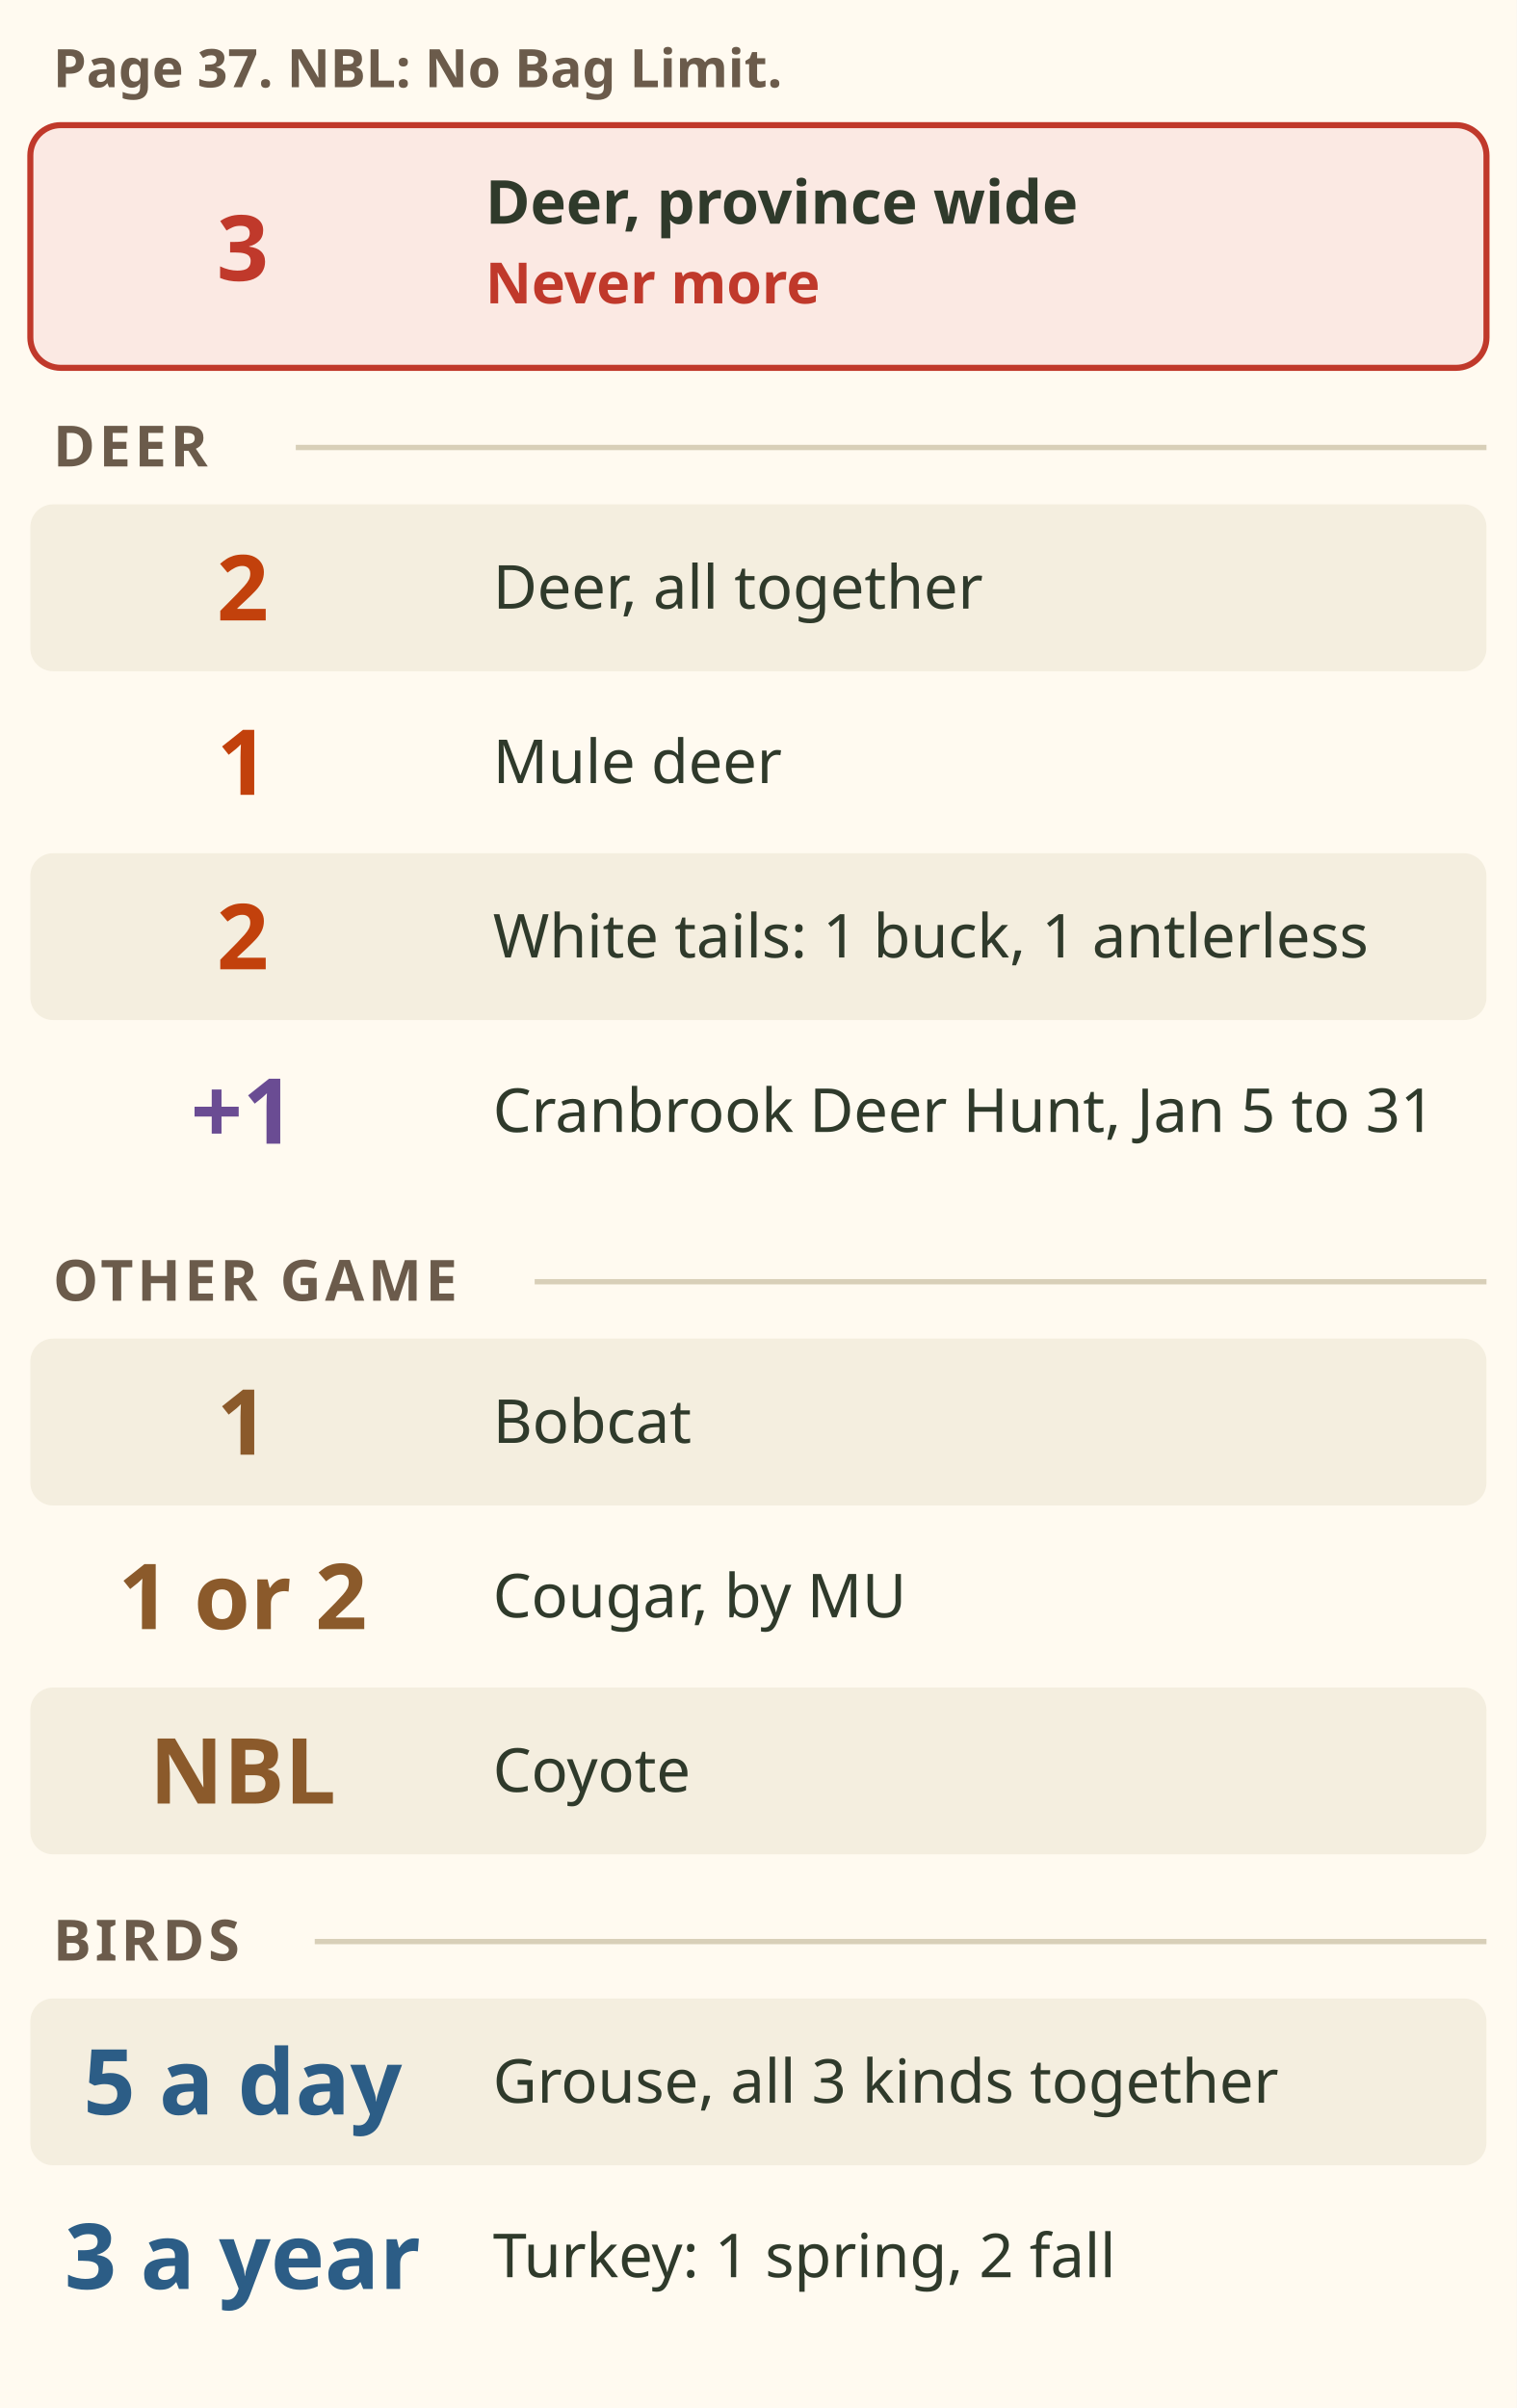
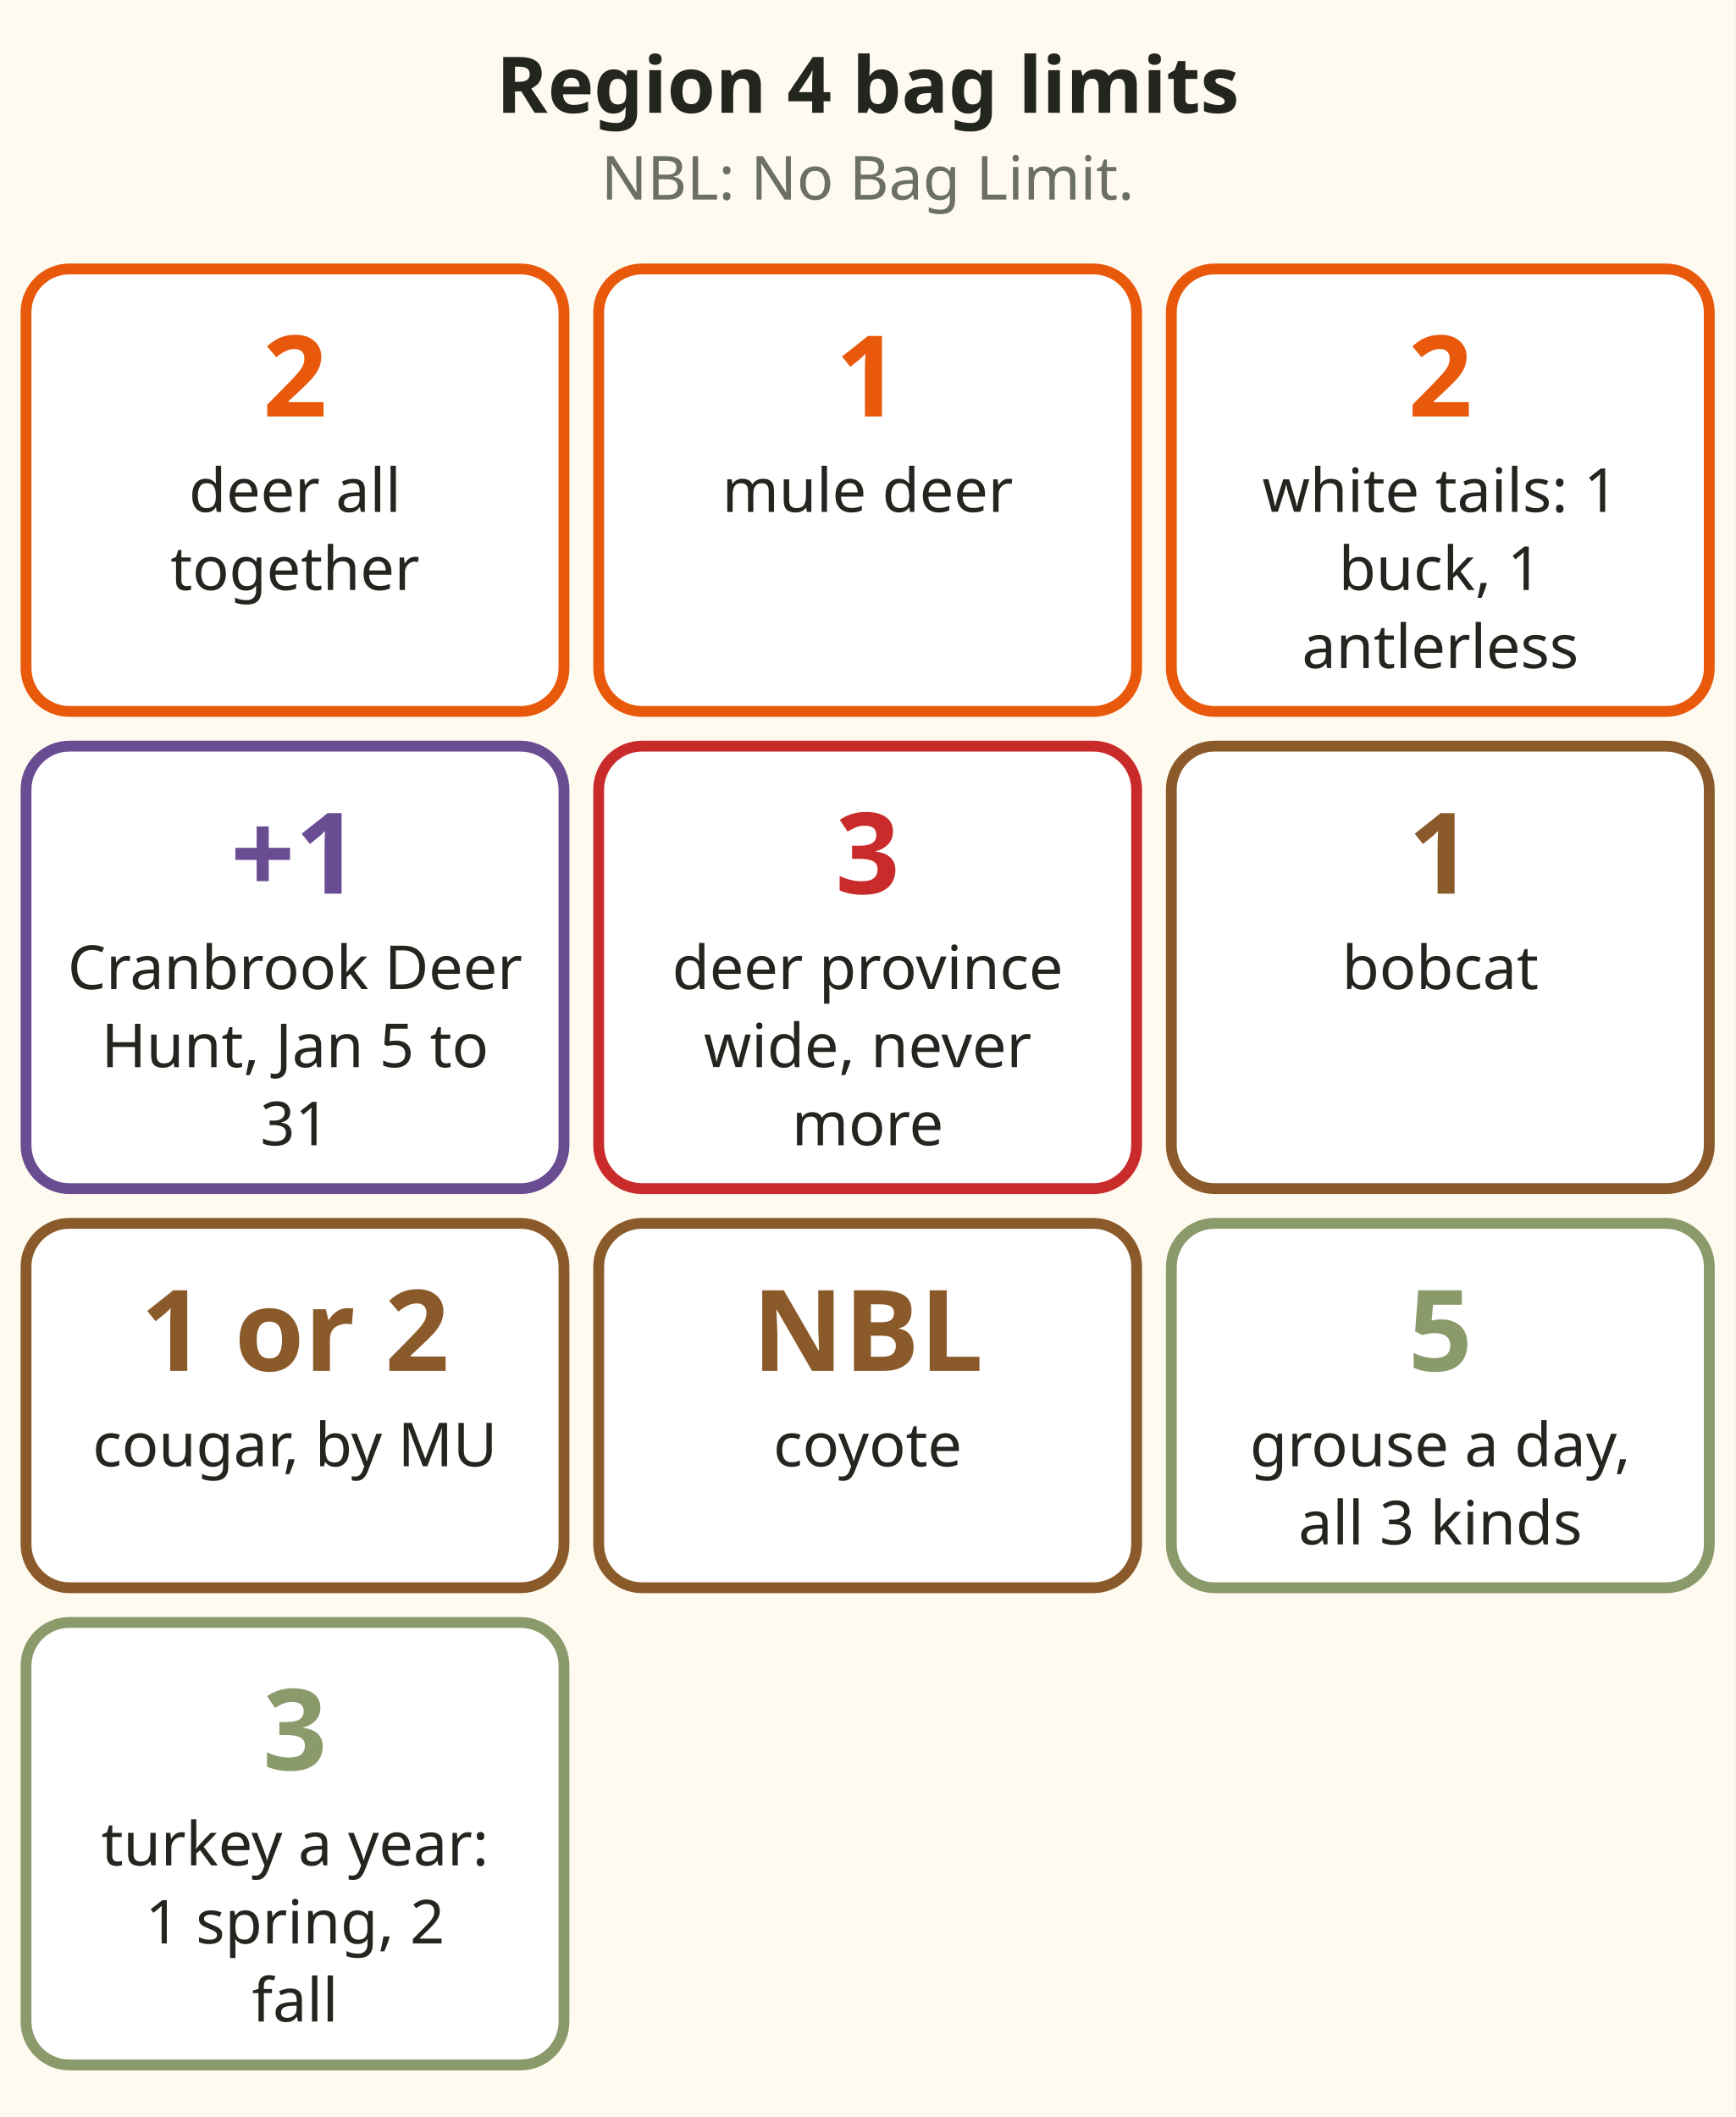
- <svg xmlns="http://www.w3.org/2000/svg" viewBox="0 0 400 635" font-family="sans-serif" role="img" aria-label="Region 4 bag limits, synopsis page 37. NBL means No Bag Limit. Never more than 3 deer province wide. Deer, all together: 2. Mule deer: 1. White tailed deer: 2, one buck and one antlerless. Plus 1 deer of either species and sex in the Cranbrook Deer Hunt, 5 to 31 January. Bobcat: 1. Cougar: 1 or 2 depending on the Management Unit. Coyote: no bag limit. Grouse: 5 a day for all three kinds together. Turkey: 3 a year, 1 in spring and 2 in fall.">
-   <rect width="400" height="635" fill="#fffaf0" />
-   <text x="14" y="23" font-size="14" font-weight="bold" fill="#6b5b4b">Page 37. NBL: No Bag Limit.</text>
-   <rect x="8" y="33" width="384" height="64" rx="8" fill="#fbe9e3" stroke="#c0392b" stroke-width="1.6" />
-   <text x="64" y="74" font-size="24" font-weight="bold" fill="#c0392b" text-anchor="middle">3</text>
-   <text x="128" y="59" font-size="16" font-weight="bold" fill="#2f3a2b">Deer, province wide</text>
-   <text x="128" y="80" font-size="15" font-weight="bold" fill="#c0392b">Never more</text>
-   <text x="14" y="123" font-size="15" font-weight="bold" fill="#6b5b4b" letter-spacing="1">DEER</text>
-   <line x1="78" y1="118" x2="392" y2="118" stroke="#d8cfb8" stroke-width="1.4" />
-   <rect x="8" y="133" width="384" height="44" rx="6" fill="#f4eedf" />
-   <text x="64" y="163.6" font-size="24" font-weight="bold" fill="#c2410c" text-anchor="middle">2</text>
-   <text x="130" y="160.5" font-size="16" fill="#2f3a2b">Deer, all together</text>
-   <text x="64" y="209.6" font-size="24" font-weight="bold" fill="#c2410c" text-anchor="middle">1</text>
-   <text x="130" y="206.5" font-size="16" fill="#2f3a2b">Mule deer</text>
-   <rect x="8" y="225" width="384" height="44" rx="6" fill="#f4eedf" />
-   <text x="64" y="255.6" font-size="24" font-weight="bold" fill="#c2410c" text-anchor="middle">2</text>
-   <text x="130" y="252.5" font-size="16" fill="#2f3a2b">White tails: 1 buck, 1 antlerless</text>
-   <text x="64" y="301.6" font-size="24" font-weight="bold" fill="#6a4c93" text-anchor="middle">+1</text>
-   <text x="130" y="298.5" font-size="16" fill="#2f3a2b">Cranbrook Deer Hunt, Jan 5 to 31</text>
-   <text x="14" y="343" font-size="15" font-weight="bold" fill="#6b5b4b" letter-spacing="1">OTHER GAME</text>
-   <line x1="141" y1="338" x2="392" y2="338" stroke="#d8cfb8" stroke-width="1.4" />
-   <rect x="8" y="353" width="384" height="44" rx="6" fill="#f4eedf" />
-   <text x="64" y="383.6" font-size="24" font-weight="bold" fill="#8b5a2b" text-anchor="middle">1</text>
-   <text x="130" y="380.5" font-size="16" fill="#2f3a2b">Bobcat</text>
-   <text x="64" y="429.6" font-size="24" font-weight="bold" fill="#8b5a2b" text-anchor="middle">1 or 2</text>
-   <text x="130" y="426.5" font-size="16" fill="#2f3a2b">Cougar, by MU</text>
-   <rect x="8" y="445" width="384" height="44" rx="6" fill="#f4eedf" />
-   <text x="64" y="475.6" font-size="24" font-weight="bold" fill="#8b5a2b" text-anchor="middle">NBL</text>
-   <text x="130" y="472.5" font-size="16" fill="#2f3a2b">Coyote</text>
-   <text x="14" y="517" font-size="15" font-weight="bold" fill="#6b5b4b" letter-spacing="1">BIRDS</text>
-   <line x1="83" y1="512" x2="392" y2="512" stroke="#d8cfb8" stroke-width="1.4" />
-   <rect x="8" y="527" width="384" height="44" rx="6" fill="#f4eedf" />
-   <text x="64" y="557.6" font-size="24" font-weight="bold" fill="#2c5d86" text-anchor="middle">5 a day</text>
-   <text x="130" y="554.5" font-size="16" fill="#2f3a2b">Grouse, all 3 kinds together</text>
-   <text x="64" y="603.6" font-size="24" font-weight="bold" fill="#2c5d86" text-anchor="middle">3 a year</text>
-   <text x="130" y="600.5" font-size="16" fill="#2f3a2b">Turkey: 1 spring, 2 fall</text>
+ <svg xmlns="http://www.w3.org/2000/svg" viewBox="0 0 400 488" role="img" aria-label="Tiles: Region 4 bag limits. Deer all together 2. Mule deer 1. White tailed deer 2, one buck and one antlerless. Plus 1 deer of either species and sex in the Cranbrook Deer Hunt, 5 to 31 January. Never more than 3 deer province wide. Bobcat 1. Cougar 1 or 2 depending on the Management Unit. Coyote no bag limit. Grouse 5 a day for all three kinds together. Turkey 3 a year: 1 in spring, 2 in fall." font-family="sans-serif">
+   <rect x="0" y="0" width="400" height="488" fill="#fffaf0" />
+   <text x="200" y="26" font-size="18" fill="#23261f" text-anchor="middle" font-weight="bold">Region 4 bag limits</text>
+   <text x="200" y="46" font-size="14" fill="#6b6f66" text-anchor="middle">NBL: No Bag Limit.</text>
+   <rect x="6" y="62" width="124" height="102" rx="10" fill="#ffffff" stroke="#e8590c" stroke-width="2.5" />
+   <text x="68" y="96" font-size="26" fill="#e8590c" text-anchor="middle" font-weight="bold">2</text>
+   <text x="68" y="118" font-size="14" fill="#23261f" text-anchor="middle">deer all</text>
+   <text x="68" y="136" font-size="14" fill="#23261f" text-anchor="middle">together</text>
+   <rect x="138" y="62" width="124" height="102" rx="10" fill="#ffffff" stroke="#e8590c" stroke-width="2.5" />
+   <text x="200" y="96" font-size="26" fill="#e8590c" text-anchor="middle" font-weight="bold">1</text>
+   <text x="200" y="118" font-size="14" fill="#23261f" text-anchor="middle">mule deer</text>
+   <rect x="270" y="62" width="124" height="102" rx="10" fill="#ffffff" stroke="#e8590c" stroke-width="2.5" />
+   <text x="332" y="96" font-size="26" fill="#e8590c" text-anchor="middle" font-weight="bold">2</text>
+   <text x="332" y="118" font-size="14" fill="#23261f" text-anchor="middle">white tails: 1</text>
+   <text x="332" y="136" font-size="14" fill="#23261f" text-anchor="middle">buck, 1</text>
+   <text x="332" y="154" font-size="14" fill="#23261f" text-anchor="middle">antlerless</text>
+   <rect x="6" y="172" width="124" height="102" rx="10" fill="#ffffff" stroke="#6a4c93" stroke-width="2.5" />
+   <text x="68" y="206" font-size="26" fill="#6a4c93" text-anchor="middle" font-weight="bold">+1</text>
+   <text x="68" y="228" font-size="14" fill="#23261f" text-anchor="middle">Cranbrook Deer</text>
+   <text x="68" y="246" font-size="14" fill="#23261f" text-anchor="middle">Hunt, Jan 5 to</text>
+   <text x="68" y="264" font-size="14" fill="#23261f" text-anchor="middle">31</text>
+   <rect x="138" y="172" width="124" height="102" rx="10" fill="#ffffff" stroke="#c92a2a" stroke-width="2.5" />
+   <text x="200" y="206" font-size="26" fill="#c92a2a" text-anchor="middle" font-weight="bold">3</text>
+   <text x="200" y="228" font-size="14" fill="#23261f" text-anchor="middle">deer province</text>
+   <text x="200" y="246" font-size="14" fill="#23261f" text-anchor="middle">wide, never</text>
+   <text x="200" y="264" font-size="14" fill="#23261f" text-anchor="middle">more</text>
+   <rect x="270" y="172" width="124" height="102" rx="10" fill="#ffffff" stroke="#8b5a2b" stroke-width="2.5" />
+   <text x="332" y="206" font-size="26" fill="#8b5a2b" text-anchor="middle" font-weight="bold">1</text>
+   <text x="332" y="228" font-size="14" fill="#23261f" text-anchor="middle">bobcat</text>
+   <rect x="6" y="282" width="124" height="84" rx="10" fill="#ffffff" stroke="#8b5a2b" stroke-width="2.5" />
+   <text x="68" y="316" font-size="26" fill="#8b5a2b" text-anchor="middle" font-weight="bold">1 or 2</text>
+   <text x="68" y="338" font-size="14" fill="#23261f" text-anchor="middle">cougar, by MU</text>
+   <rect x="138" y="282" width="124" height="84" rx="10" fill="#ffffff" stroke="#8b5a2b" stroke-width="2.5" />
+   <text x="200" y="316" font-size="26" fill="#8b5a2b" text-anchor="middle" font-weight="bold">NBL</text>
+   <text x="200" y="338" font-size="14" fill="#23261f" text-anchor="middle">coyote</text>
+   <rect x="270" y="282" width="124" height="84" rx="10" fill="#ffffff" stroke="#8a9a6b" stroke-width="2.5" />
+   <text x="332" y="316" font-size="26" fill="#8a9a6b" text-anchor="middle" font-weight="bold">5</text>
+   <text x="332" y="338" font-size="14" fill="#23261f" text-anchor="middle">grouse a day,</text>
+   <text x="332" y="356" font-size="14" fill="#23261f" text-anchor="middle">all 3 kinds</text>
+   <rect x="6" y="374" width="124" height="102" rx="10" fill="#ffffff" stroke="#8a9a6b" stroke-width="2.5" />
+   <text x="68" y="408" font-size="26" fill="#8a9a6b" text-anchor="middle" font-weight="bold">3</text>
+   <text x="68" y="430" font-size="14" fill="#23261f" text-anchor="middle">turkey a year:</text>
+   <text x="68" y="448" font-size="14" fill="#23261f" text-anchor="middle">1 spring, 2</text>
+   <text x="68" y="466" font-size="14" fill="#23261f" text-anchor="middle">fall</text>
</svg>
